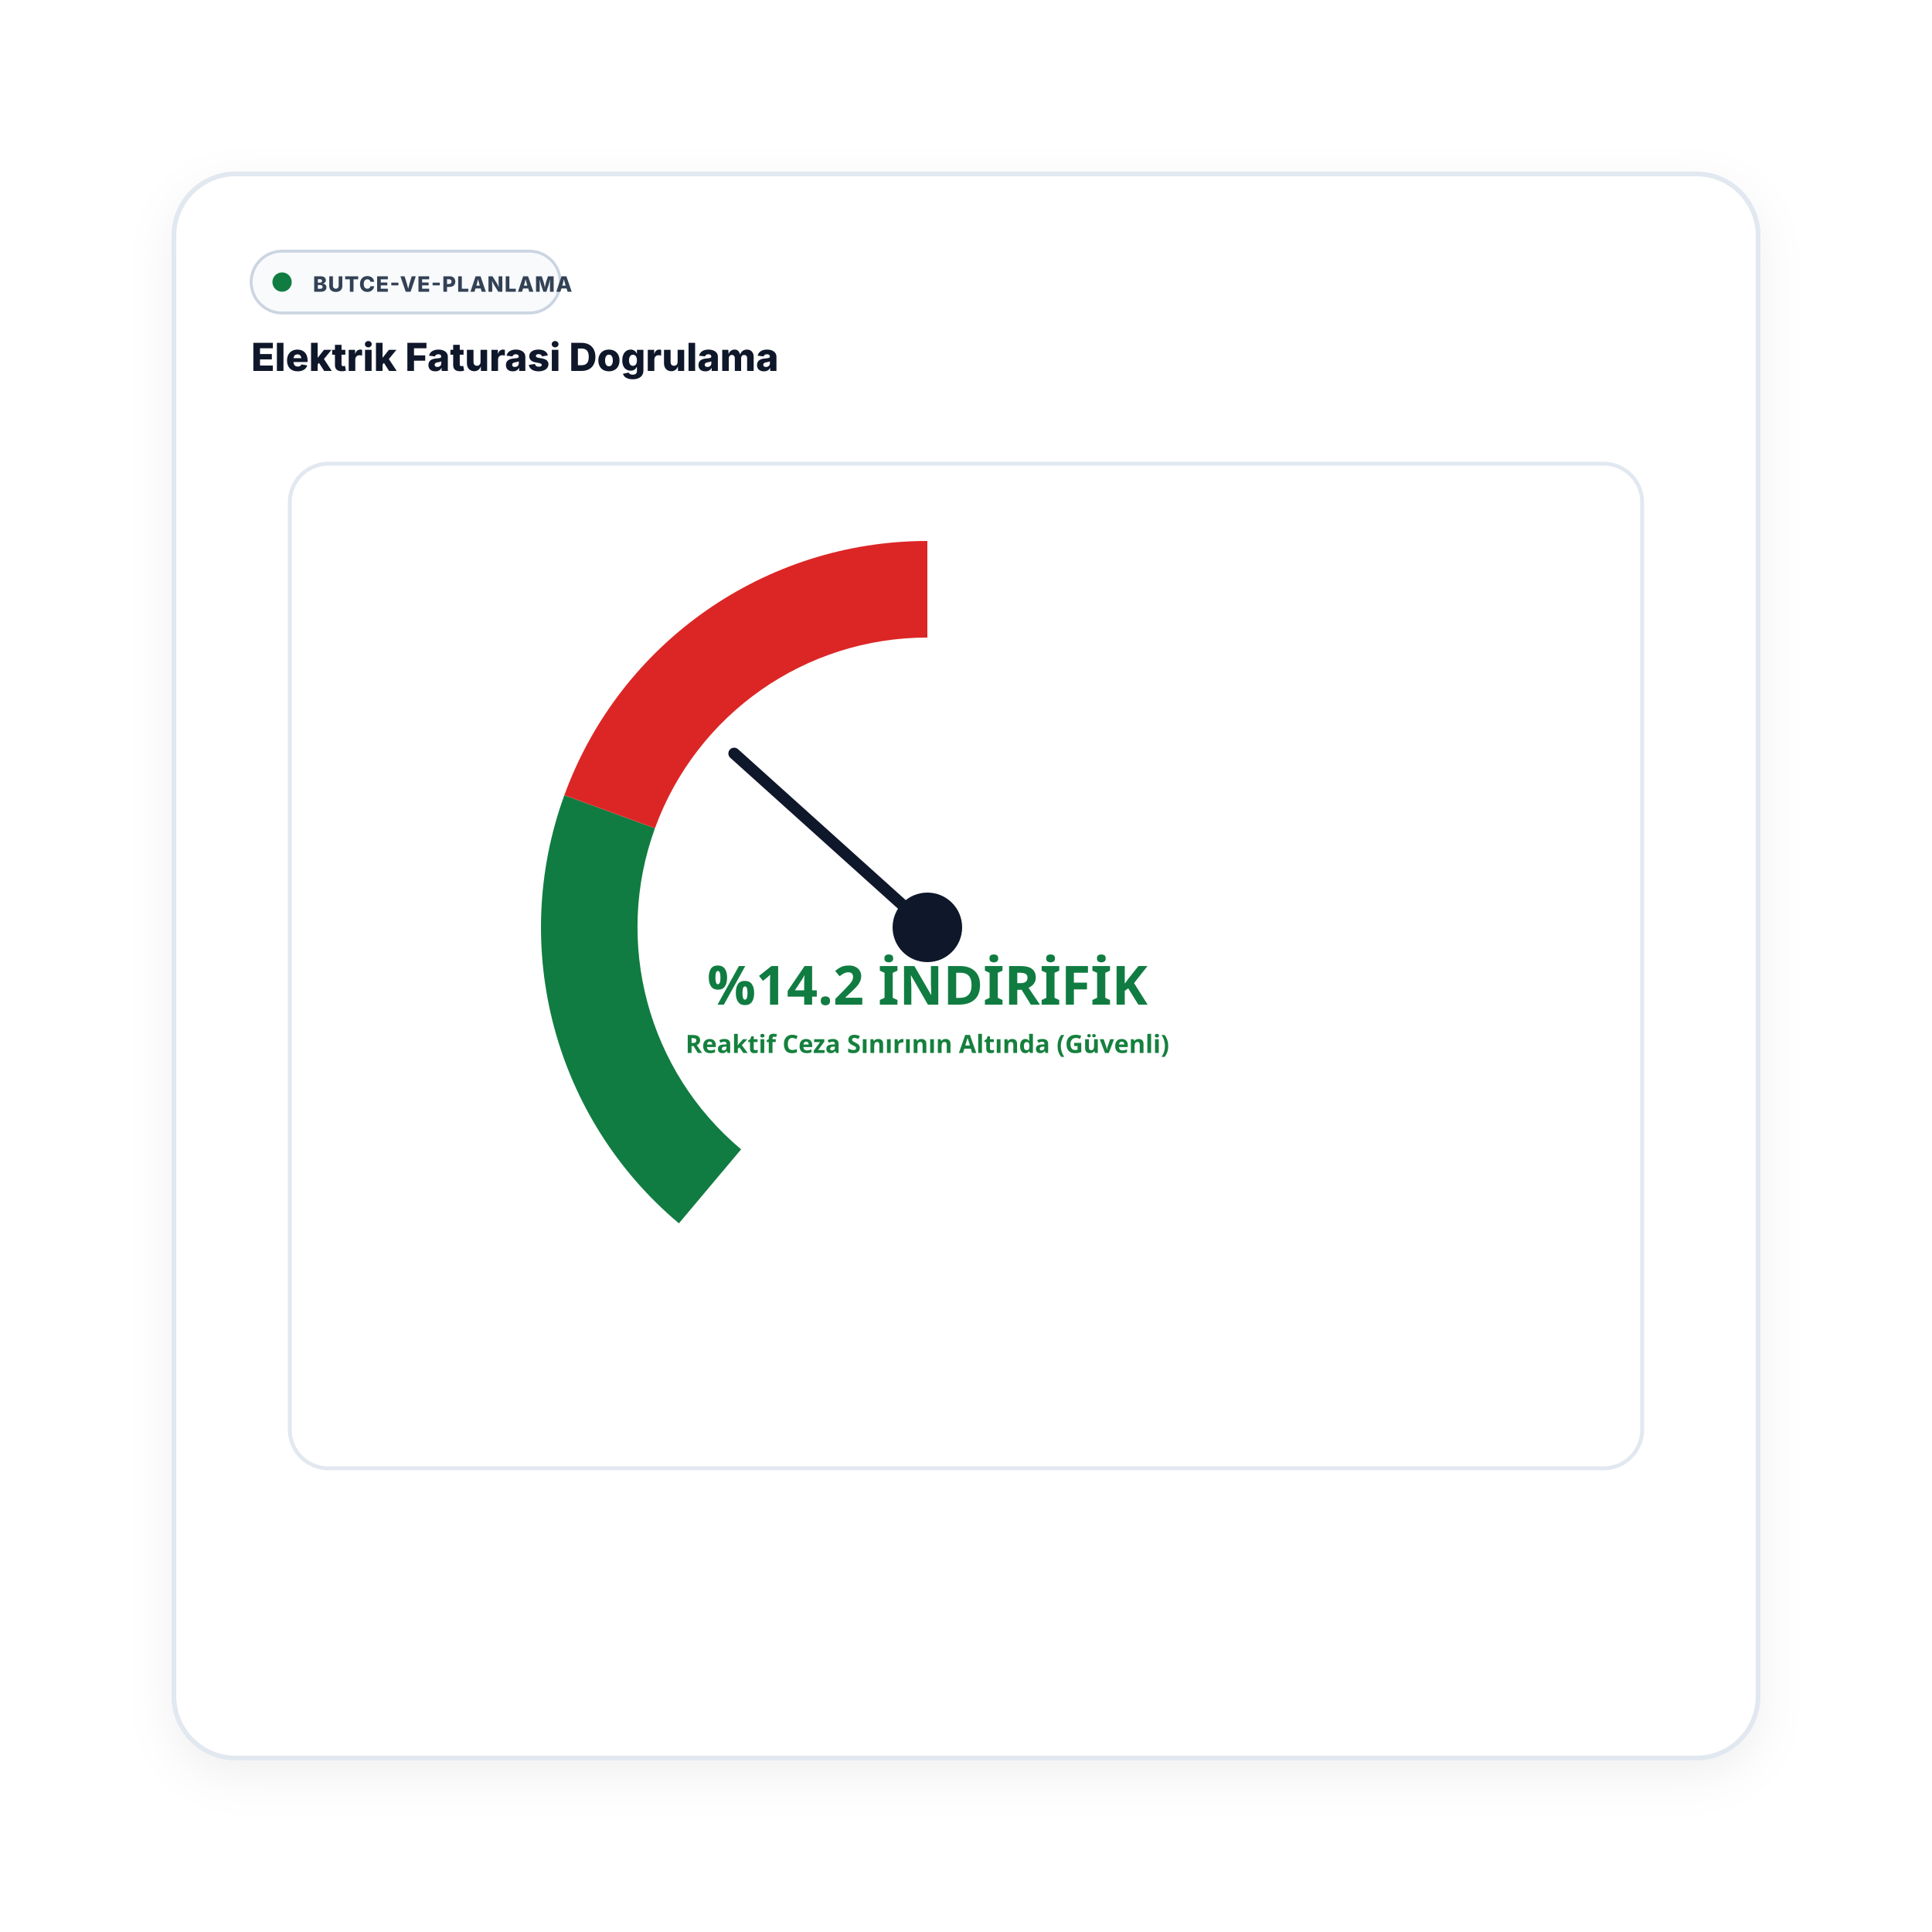
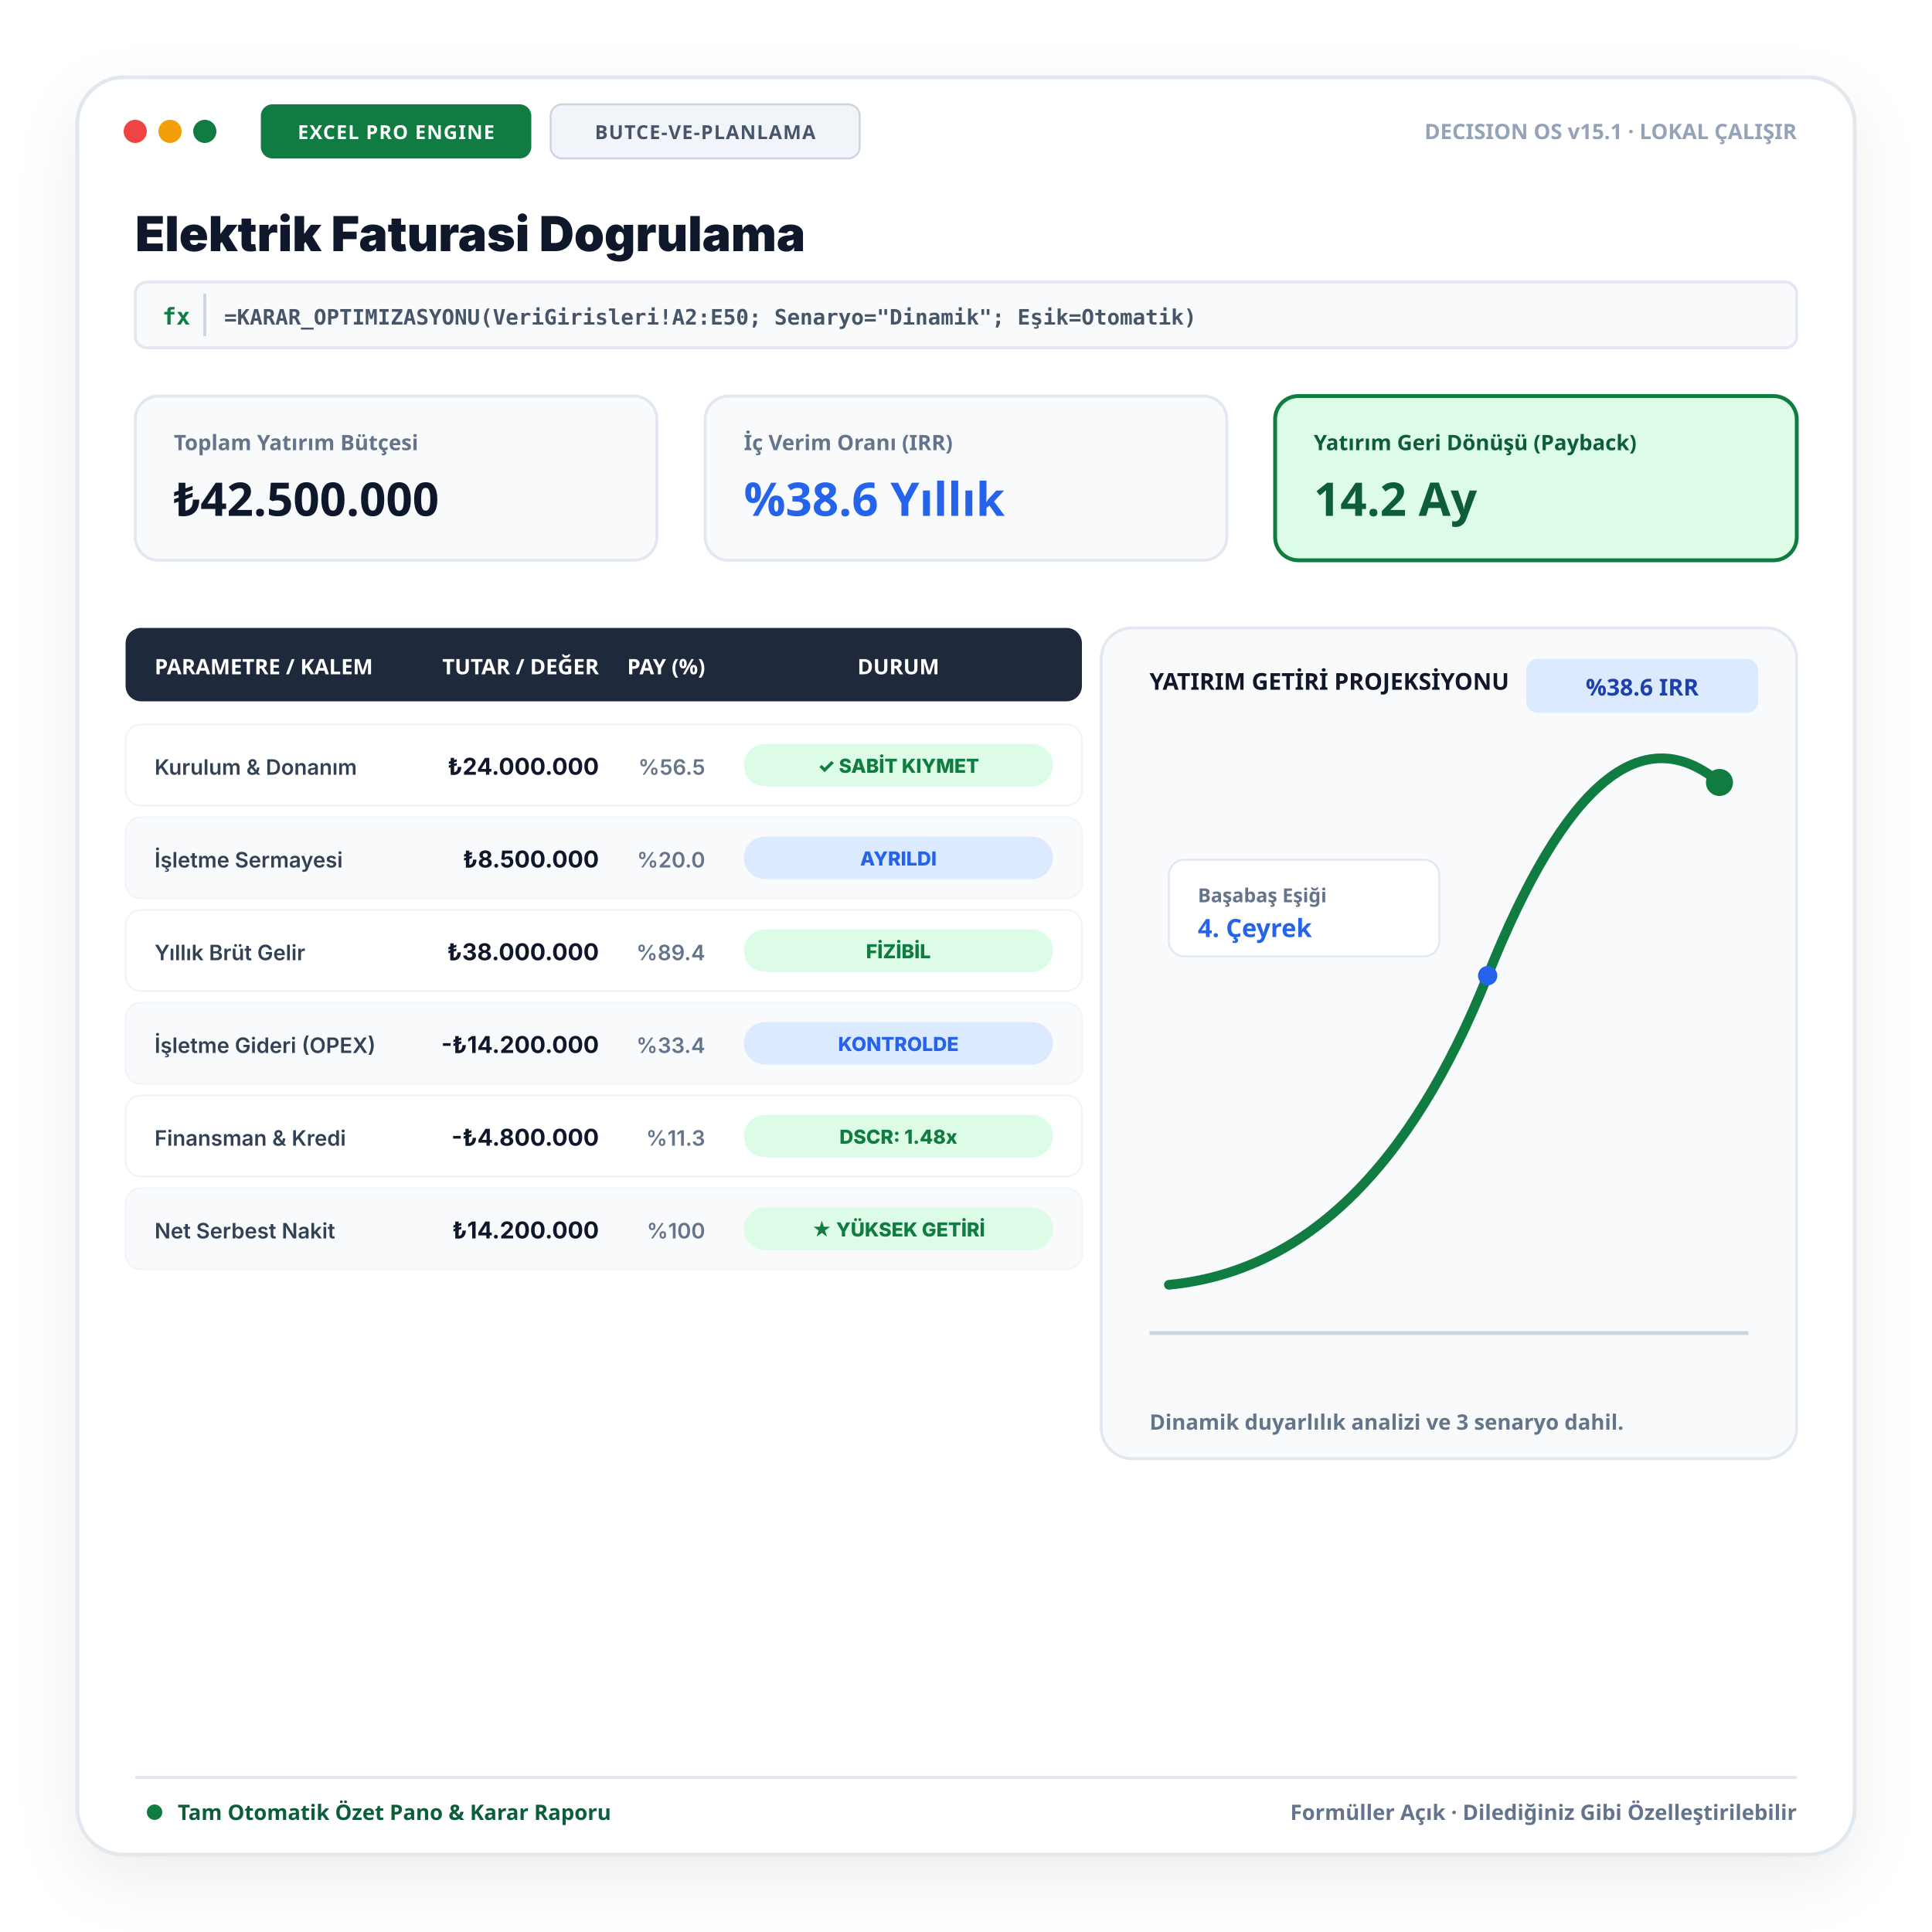
<svg xmlns="http://www.w3.org/2000/svg" viewBox="0 0 1000 1000" width="100%" height="100%">
  <defs>
-     <linearGradient id="gGreen" x1="0%" y1="0%" x2="100%" y2="100%">
-       <stop offset="0%" stop-color="#107c41" />
-       <stop offset="100%" stop-color="#0d5c3a" />
-     </linearGradient>
-     <linearGradient id="gBlue" x1="0%" y1="0%" x2="100%" y2="100%">
-       <stop offset="0%" stop-color="#3b82f6" />
-       <stop offset="100%" stop-color="#1d4ed8" />
-     </linearGradient>
-     <linearGradient id="gAmber" x1="0%" y1="0%" x2="100%" y2="100%">
-       <stop offset="0%" stop-color="#f59e0b" />
-       <stop offset="100%" stop-color="#b45309" />
-     </linearGradient>
-     <linearGradient id="gRed" x1="0%" y1="0%" x2="100%" y2="100%">
-       <stop offset="0%" stop-color="#ef4444" />
-       <stop offset="100%" stop-color="#b91c1c" />
-     </linearGradient>
-     <linearGradient id="gPurple" x1="0%" y1="0%" x2="100%" y2="100%">
-       <stop offset="0%" stop-color="#8b5cf6" />
-       <stop offset="100%" stop-color="#6d28d9" />
-     </linearGradient>
    <filter id="softCard" x="-10%" y="-10%" width="120%" height="120%">
-       <feDropShadow dx="0" dy="8" stdDeviation="12" flood-color="#0f172a" flood-opacity="0.06" />
+       <feDropShadow dx="0" dy="12" stdDeviation="16" flood-color="#0f172a" flood-opacity="0.07" />
    </filter>
  </defs>
  <rect width="1000" height="1000" fill="#ffffff" />
-   <rect x="90" y="90" width="820" height="820" rx="32" fill="#ffffff" stroke="#e2e8f0" stroke-width="2.5" filter="url(#softCard)" />
-   <g transform="translate(130, 130)">
-     <rect x="0" y="0" width="160" height="32" rx="16" fill="#f8fafc" stroke="#cbd5e1" stroke-width="1.5" />
-     <circle cx="16" cy="16" r="5" fill="#107c41" />
-     <text x="32" y="21" font-family="system-ui, -apple-system, sans-serif" font-size="11" font-weight="800" fill="#334155" letter-spacing="0.5">BUTCE-VE-PLANLAMA</text>
-     <text x="0" y="62" font-family="system-ui, -apple-system, sans-serif" font-size="20" font-weight="800" fill="#0f172a">Elektrik Faturasi Dogrulama</text>
+   <rect x="40" y="40" width="920" height="920" rx="24" fill="#ffffff" stroke="#e2e8f0" stroke-width="2" filter="url(#softCard)" />
+   <g transform="translate(70, 68)">
+     <circle cx="0" cy="0" r="6" fill="#ef4444" />
+     <circle cx="18" cy="0" r="6" fill="#f59e0b" />
+     <circle cx="36" cy="0" r="6" fill="#107c41" />
+     <rect x="65" y="-14" width="140" height="28" rx="6" fill="#107c41" />
+     <text x="135" y="4" font-family="system-ui" font-size="10" font-weight="800" fill="#ffffff" text-anchor="middle" letter-spacing="0.5">EXCEL PRO ENGINE</text>
+     <rect x="215" y="-14" width="160" height="28" rx="6" fill="#f1f5f9" stroke="#cbd5e1" stroke-width="1" />
+     <text x="295" y="4" font-family="system-ui" font-size="10" font-weight="700" fill="#475569" text-anchor="middle" letter-spacing="0.5">BUTCE-VE-PLANLAMA</text>
+     <text x="860" y="4" font-family="system-ui" font-size="11" font-weight="700" fill="#94a3b8" text-anchor="end">DECISION OS v15.1 · LOKAL ÇALIŞIR</text>
  </g>
-   <g transform="translate(130, 220)">
-     <rect x="20" y="20" width="700" height="520" rx="20" fill="#ffffff" stroke="#e2e8f0" stroke-width="2" />
-     <path d="M 162.1 191.6 A 200 200 0 0 0 221.4 413.2 L 253.6 374.9 A 150 150 0 0 1 209.0 208.7 Z" fill="#107c41" />
-     <path d="M 350.0 60.0 A 200 200 0 0 0 162.1 191.6 L 209.0 208.7 A 150 150 0 0 1 350.0 110.0 Z" fill="#dc2626" />
-     <g transform="translate(350, 260)">
-       <line x1="0" y1="0" x2="-100" y2="-90" stroke="#0f172a" stroke-width="6" stroke-linecap="round" />
-       <circle cx="0" cy="0" r="18" fill="#0f172a" />
-       <text x="0" y="40" font-family="system-ui" font-size="28" font-weight="900" fill="#107c41" text-anchor="middle">%14.2 İNDİRİFİK</text>
-       <text x="0" y="65" font-family="system-ui" font-size="13" font-weight="700" fill="#15803d" text-anchor="middle">Reaktif Ceza Sınırının Altında (Güvenli)</text>
+   <g transform="translate(70, 130)">
+     <text x="0" y="0" font-family="system-ui, -apple-system, sans-serif" font-size="25" font-weight="900" fill="#0f172a">Elektrik Faturasi Dogrulama</text>
+     <rect x="0" y="16" width="860" height="34" rx="6" fill="#f8fafc" stroke="#e2e8f0" stroke-width="1.5" />
+     <text x="14" y="38" font-family="system-ui, monospace" font-size="12" font-weight="800" fill="#107c41">fx</text>
+     <line x1="36" y1="22" x2="36" y2="44" stroke="#cbd5e1" stroke-width="1.5" />
+     <text x="46" y="38" font-family="system-ui, monospace" font-size="11" font-weight="600" fill="#475569">=KARAR_OPTIMIZASYONU(VeriGirisleri!A2:E50; Senaryo="Dinamik"; Eşik=Otomatik)</text>
+   </g>
+   <g transform="translate(70, 205)">
+     <rect x="0" y="0" width="270" height="85" rx="12" fill="#f8fafc" stroke="#e2e8f0" stroke-width="1.5" />
+     <text x="20" y="28" font-family="system-ui" font-size="11" font-weight="700" fill="#64748b">Toplam Yatırım Bütçesi</text>
+     <text x="20" y="62" font-family="system-ui" font-size="24" font-weight="900" fill="#0f172a">₺42.500.000</text>
+     <rect x="295" y="0" width="270" height="85" rx="12" fill="#f8fafc" stroke="#e2e8f0" stroke-width="1.5" />
+     <text x="315" y="28" font-family="system-ui" font-size="11" font-weight="700" fill="#64748b">İç Verim Oranı (IRR)</text>
+     <text x="315" y="62" font-family="system-ui" font-size="24" font-weight="900" fill="#2563eb">%38.6 Yıllık</text>
+     <rect x="590" y="0" width="270" height="85" rx="12" fill="#dcfce7" stroke="#107c41" stroke-width="2" />
+     <text x="610" y="28" font-family="system-ui" font-size="11" font-weight="800" fill="#0d5c3a">Yatırım Geri Dönüşü (Payback)</text>
+     <text x="610" y="62" font-family="system-ui" font-size="24" font-weight="900" fill="#0d5c3a">14.2 Ay</text>
+   </g>
+   <rect x="65" y="325" width="495" height="38" rx="8" fill="#1e293b" />
+   <text x="80" y="349" font-family="system-ui" font-size="11" font-weight="800" fill="#ffffff">PARAMETRE / KALEM</text>
+   <text x="310" y="349" font-family="system-ui" font-size="11" font-weight="800" fill="#ffffff" text-anchor="end">TUTAR / DEĞER</text>
+   <text x="365" y="349" font-family="system-ui" font-size="11" font-weight="800" fill="#ffffff" text-anchor="end">PAY (%)</text>
+   <text x="465" y="349" font-family="system-ui" font-size="11" font-weight="800" fill="#ffffff" text-anchor="middle">DURUM</text>
+   <rect x="65" y="375" width="495" height="42" rx="8" fill="#ffffff" stroke="#f1f5f9" stroke-width="1" />
+   <text x="80" y="401" font-family="system-ui, -apple-system, sans-serif" font-size="11" font-weight="600" fill="#334155">Kurulum &amp; Donanım</text>
+   <text x="310" y="401" font-family="system-ui, -apple-system, sans-serif" font-size="12" font-weight="700" fill="#0f172a" text-anchor="end">₺24.000.000</text>
+   <text x="365" y="401" font-family="system-ui, -apple-system, sans-serif" font-size="11" font-weight="600" fill="#64748b" text-anchor="end">%56.5</text>
+   <rect x="385" y="385" width="160" height="22" rx="11" fill="#dcfce7" />
+   <text x="465" y="400" font-family="system-ui, -apple-system, sans-serif" font-size="10" font-weight="800" fill="#107c41" text-anchor="middle">✓ SABİT KIYMET</text>
+   <rect x="65" y="423" width="495" height="42" rx="8" fill="#f8fafc" stroke="#f1f5f9" stroke-width="1" />
+   <text x="80" y="449" font-family="system-ui, -apple-system, sans-serif" font-size="11" font-weight="600" fill="#334155">İşletme Sermayesi</text>
+   <text x="310" y="449" font-family="system-ui, -apple-system, sans-serif" font-size="12" font-weight="700" fill="#0f172a" text-anchor="end">₺8.500.000</text>
+   <text x="365" y="449" font-family="system-ui, -apple-system, sans-serif" font-size="11" font-weight="600" fill="#64748b" text-anchor="end">%20.0</text>
+   <rect x="385" y="433" width="160" height="22" rx="11" fill="#dbeafe" />
+   <text x="465" y="448" font-family="system-ui, -apple-system, sans-serif" font-size="10" font-weight="800" fill="#2563eb" text-anchor="middle">AYRILDI</text>
+   <rect x="65" y="471" width="495" height="42" rx="8" fill="#ffffff" stroke="#f1f5f9" stroke-width="1" />
+   <text x="80" y="497" font-family="system-ui, -apple-system, sans-serif" font-size="11" font-weight="600" fill="#334155">Yıllık Brüt Gelir</text>
+   <text x="310" y="497" font-family="system-ui, -apple-system, sans-serif" font-size="12" font-weight="700" fill="#0f172a" text-anchor="end">₺38.000.000</text>
+   <text x="365" y="497" font-family="system-ui, -apple-system, sans-serif" font-size="11" font-weight="600" fill="#64748b" text-anchor="end">%89.4</text>
+   <rect x="385" y="481" width="160" height="22" rx="11" fill="#dcfce7" />
+   <text x="465" y="496" font-family="system-ui, -apple-system, sans-serif" font-size="10" font-weight="800" fill="#107c41" text-anchor="middle">FİZİBİL</text>
+   <rect x="65" y="519" width="495" height="42" rx="8" fill="#f8fafc" stroke="#f1f5f9" stroke-width="1" />
+   <text x="80" y="545" font-family="system-ui, -apple-system, sans-serif" font-size="11" font-weight="600" fill="#334155">İşletme Gideri (OPEX)</text>
+   <text x="310" y="545" font-family="system-ui, -apple-system, sans-serif" font-size="12" font-weight="700" fill="#0f172a" text-anchor="end">-₺14.200.000</text>
+   <text x="365" y="545" font-family="system-ui, -apple-system, sans-serif" font-size="11" font-weight="600" fill="#64748b" text-anchor="end">%33.4</text>
+   <rect x="385" y="529" width="160" height="22" rx="11" fill="#dbeafe" />
+   <text x="465" y="544" font-family="system-ui, -apple-system, sans-serif" font-size="10" font-weight="800" fill="#2563eb" text-anchor="middle">KONTROLDE</text>
+   <rect x="65" y="567" width="495" height="42" rx="8" fill="#ffffff" stroke="#f1f5f9" stroke-width="1" />
+   <text x="80" y="593" font-family="system-ui, -apple-system, sans-serif" font-size="11" font-weight="600" fill="#334155">Finansman &amp; Kredi</text>
+   <text x="310" y="593" font-family="system-ui, -apple-system, sans-serif" font-size="12" font-weight="700" fill="#0f172a" text-anchor="end">-₺4.800.000</text>
+   <text x="365" y="593" font-family="system-ui, -apple-system, sans-serif" font-size="11" font-weight="600" fill="#64748b" text-anchor="end">%11.3</text>
+   <rect x="385" y="577" width="160" height="22" rx="11" fill="#dcfce7" />
+   <text x="465" y="592" font-family="system-ui, -apple-system, sans-serif" font-size="10" font-weight="800" fill="#107c41" text-anchor="middle">DSCR: 1.48x</text>
+   <rect x="65" y="615" width="495" height="42" rx="8" fill="#f8fafc" stroke="#f1f5f9" stroke-width="1" />
+   <text x="80" y="641" font-family="system-ui, -apple-system, sans-serif" font-size="11" font-weight="600" fill="#334155">Net Serbest Nakit</text>
+   <text x="310" y="641" font-family="system-ui, -apple-system, sans-serif" font-size="12" font-weight="700" fill="#0f172a" text-anchor="end">₺14.200.000</text>
+   <text x="365" y="641" font-family="system-ui, -apple-system, sans-serif" font-size="11" font-weight="600" fill="#64748b" text-anchor="end">%100</text>
+   <rect x="385" y="625" width="160" height="22" rx="11" fill="#dcfce7" />
+   <text x="465" y="640" font-family="system-ui, -apple-system, sans-serif" font-size="10" font-weight="800" fill="#107c41" text-anchor="middle">★ YÜKSEK GETİRİ</text>
+   <g transform="translate(570, 325)">
+     <rect width="360" height="430" rx="16" fill="#f8fafc" stroke="#e2e8f0" stroke-width="1.5" />
+     <text x="25" y="32" font-family="system-ui" font-size="12" font-weight="800" fill="#0f172a">YATIRIM GETİRİ PROJEKSİYONU</text>
+     <rect x="220" y="16" width="120" height="28" rx="6" fill="#dbeafe" />
+     <text x="280" y="35" font-family="system-ui" font-size="12" font-weight="900" fill="#1e40af" text-anchor="middle">%38.6 IRR</text>
+     <line x1="25" y1="365" x2="335" y2="365" stroke="#cbd5e1" stroke-width="2" />
+     <path d="M 35 340 Q 140 330 200 180 T 320 80" fill="none" stroke="#107c41" stroke-width="5" stroke-linecap="round" />
+     <circle cx="320" cy="80" r="7" fill="#107c41" />
+     <circle cx="200" cy="180" r="5" fill="#2563eb" />
+     <g transform="translate(35, 120)">
+       <rect width="140" height="50" rx="8" fill="#ffffff" stroke="#e2e8f0" stroke-width="1" />
+       <text x="15" y="22" font-family="system-ui" font-size="10" font-weight="700" fill="#64748b">Başabaş Eşiği</text>
+       <text x="15" y="40" font-family="system-ui" font-size="13" font-weight="900" fill="#2563eb">4. Çeyrek</text>
    </g>
+     <text x="25" y="415" font-family="system-ui" font-size="11" font-weight="600" fill="#64748b">Dinamik duyarlılık analizi ve 3 senaryo dahil.</text>
+   </g>
+   <g transform="translate(70, 920)">
+     <line x1="0" y1="0" x2="860" y2="0" stroke="#e2e8f0" stroke-width="1.5" />
+     <circle cx="10" cy="18" r="4" fill="#107c41" />
+     <text x="22" y="22" font-family="system-ui" font-size="11" font-weight="700" fill="#0d5c3a">Tam Otomatik Özet Pano &amp; Karar Raporu</text>
+     <text x="860" y="22" font-family="system-ui" font-size="11" font-weight="600" fill="#64748b" text-anchor="end">Formüller Açık · Dilediğiniz Gibi Özelleştirilebilir</text>
  </g>
</svg>
